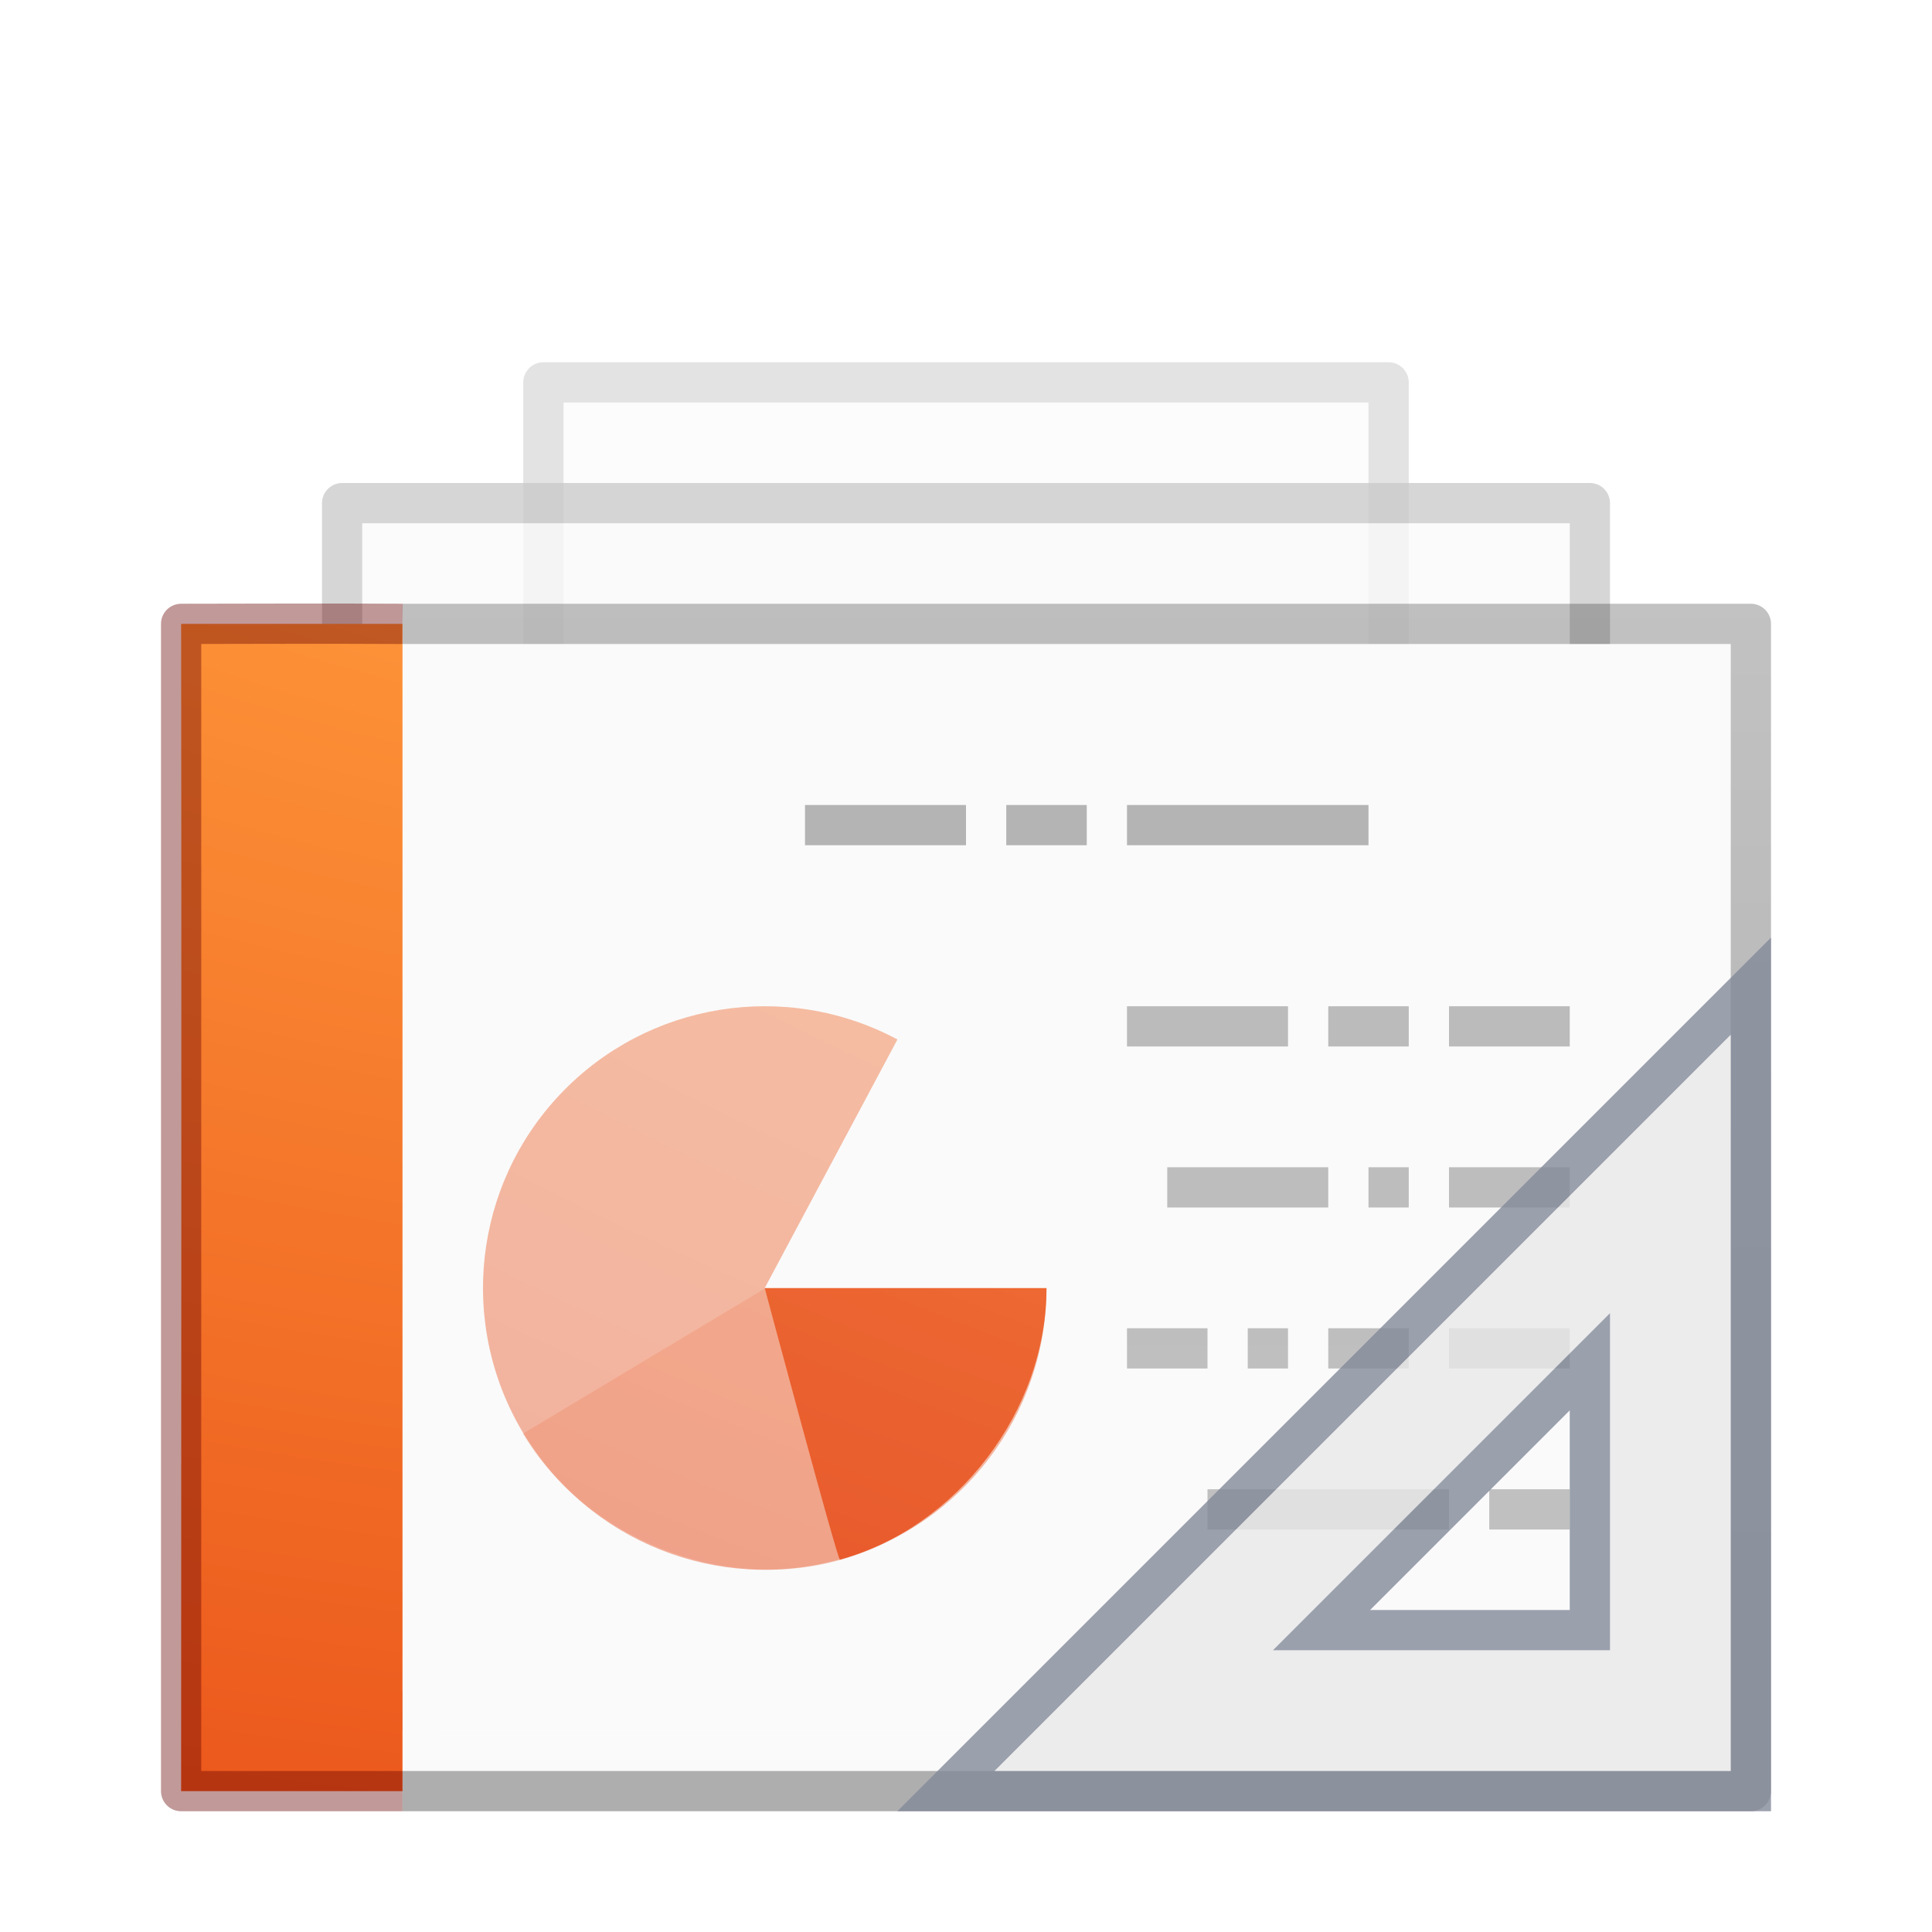
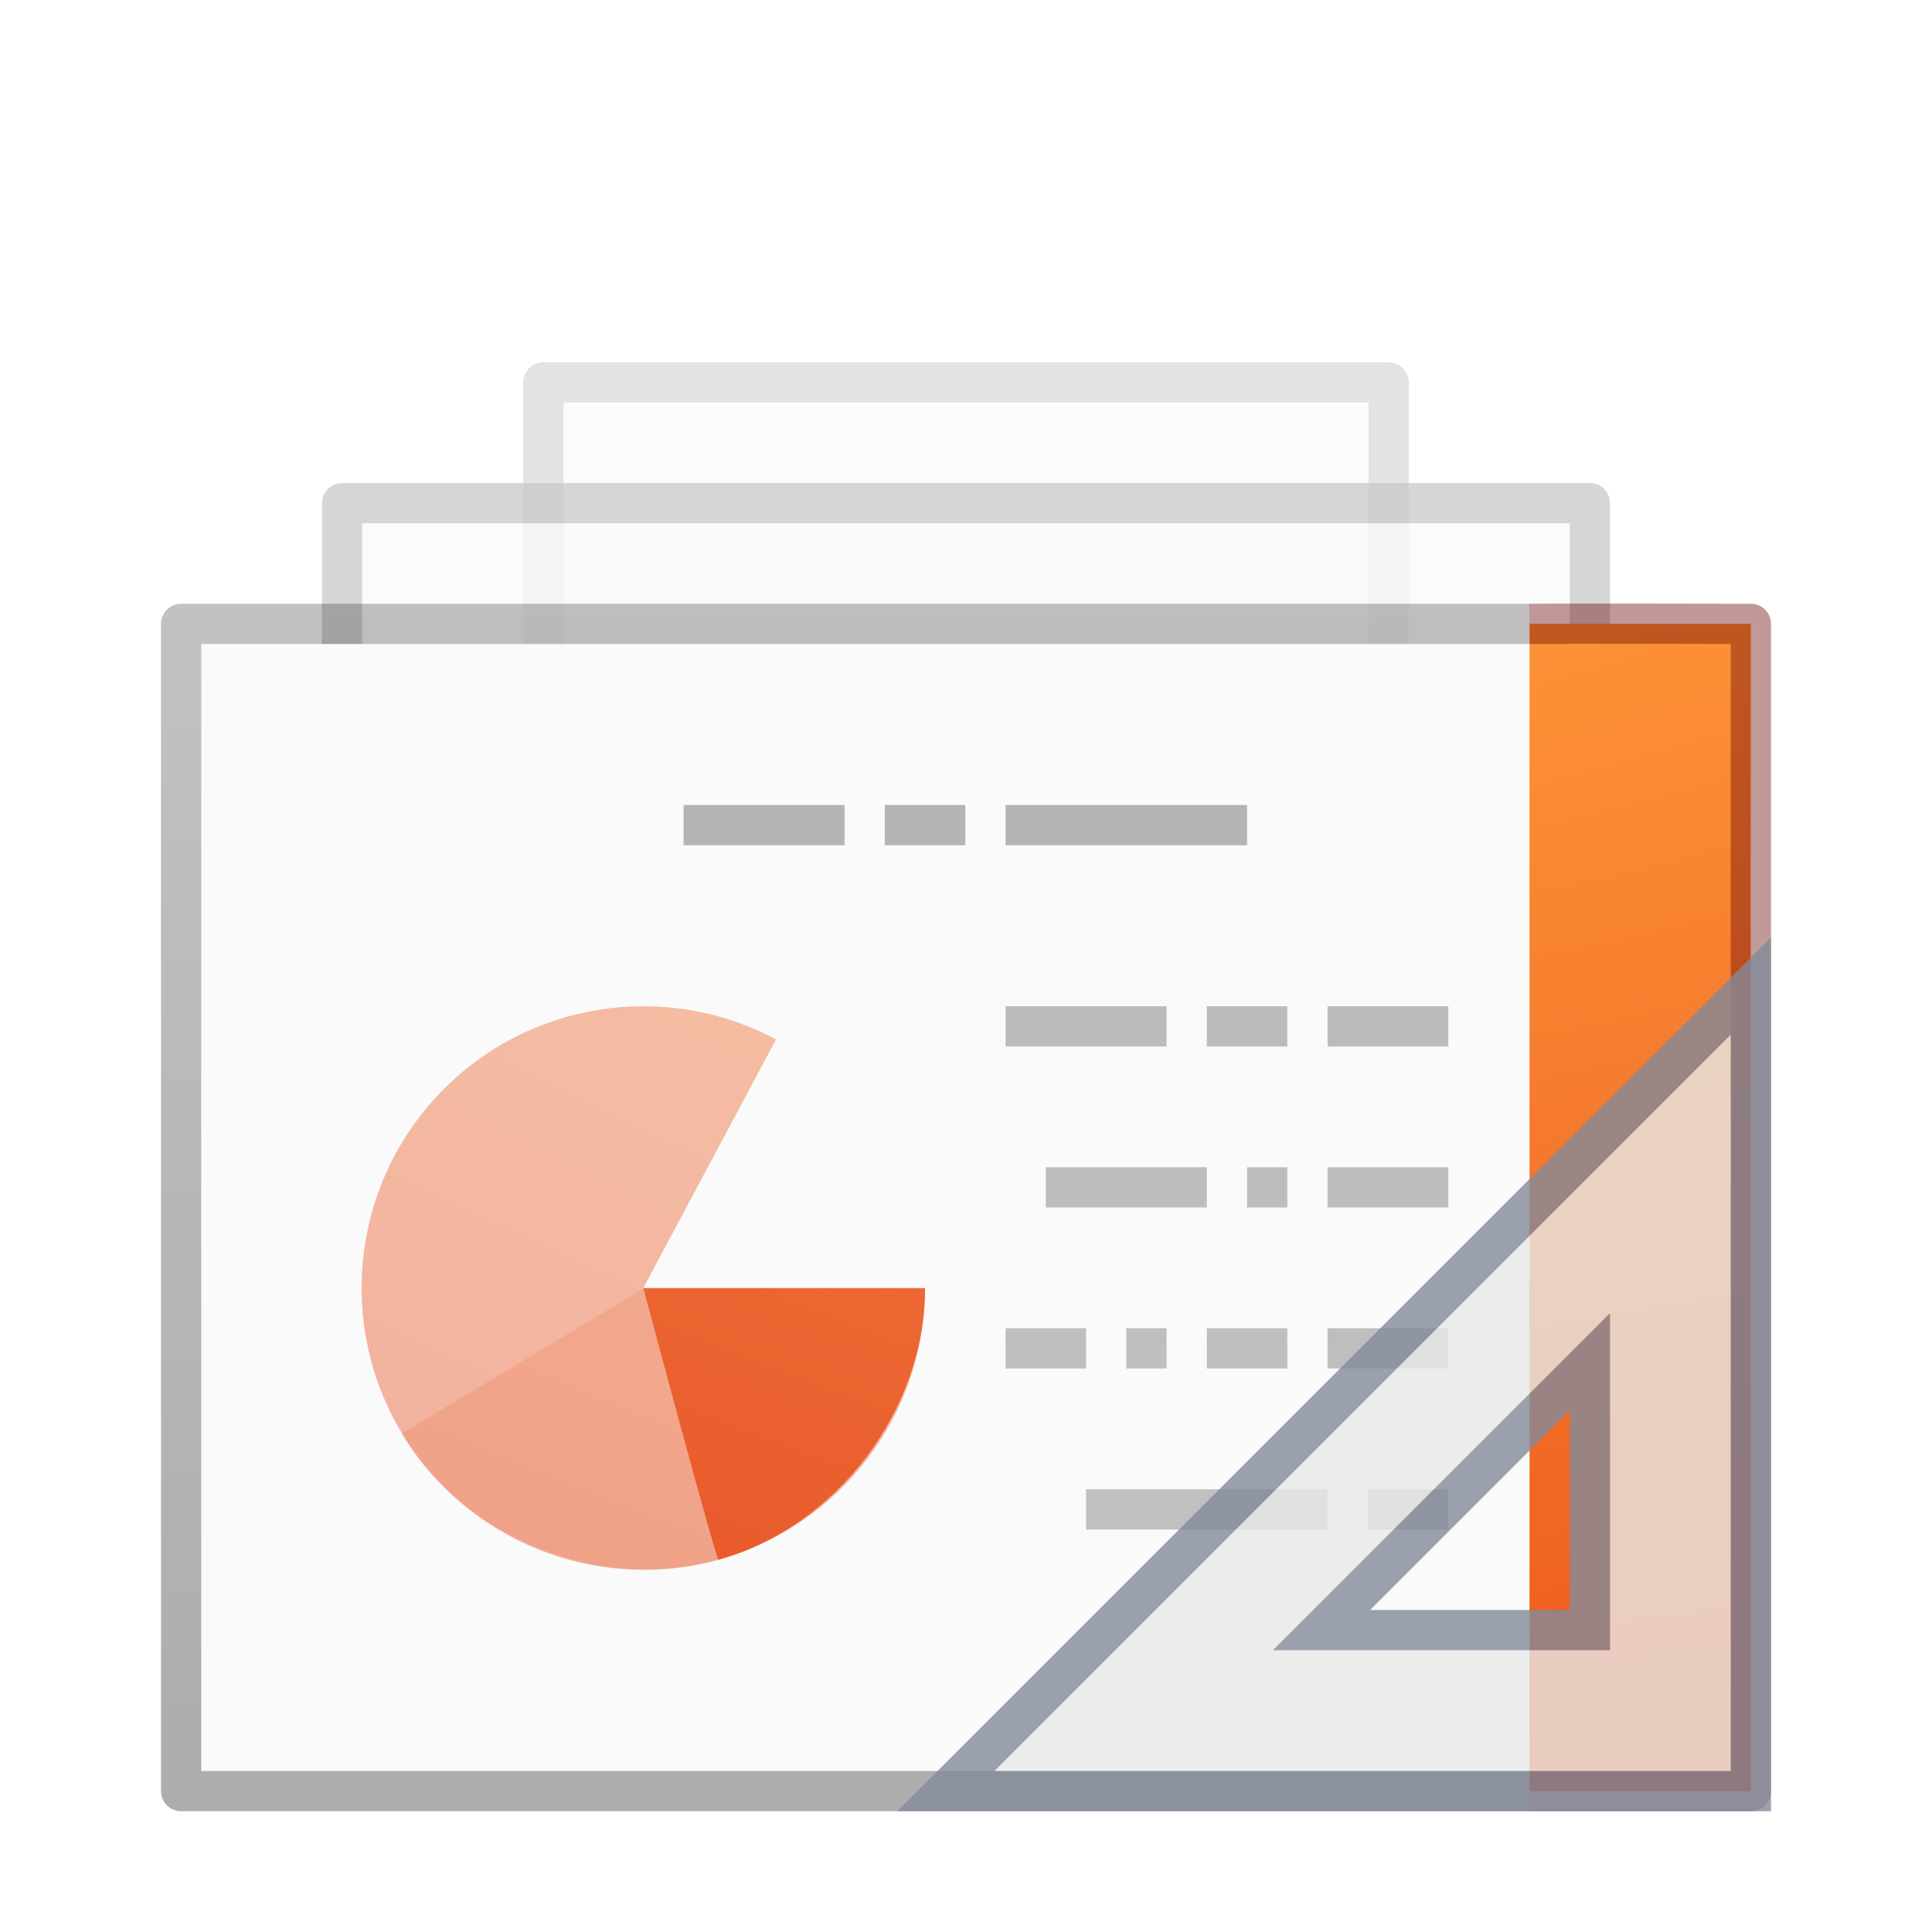
<svg xmlns="http://www.w3.org/2000/svg" xmlns:xlink="http://www.w3.org/1999/xlink" version="1.1" width="48" height="48" id="svg4954">
  <defs id="defs4956">
    <linearGradient x1="-51.786" y1="41.798" x2="-51.786" y2="17.555" id="linearGradient6319-8-6-9-3" xlink:href="#linearGradient3104-9-7-3-9-2-6-2" gradientUnits="userSpaceOnUse" gradientTransform="matrix(1.301867,0,0,1.007663,86.78683,-3.504576)" />
    <linearGradient id="linearGradient3104-9-7-3-9-2-6-2">
      <stop id="stop3106-1-5-9-3-1-7-1" style="stop-color:#aaaaaa;stop-opacity:1" offset="0" />
      <stop id="stop3108-1-5-5-7-2-4-5" style="stop-color:#c8c8c8;stop-opacity:1" offset="1" />
    </linearGradient>
    <linearGradient x1="-51.786" y1="41.798" x2="-51.786" y2="17.555" id="linearGradient6769-8" xlink:href="#linearGradient3104-9-7-3-9-6" gradientUnits="userSpaceOnUse" gradientTransform="matrix(1.083267,0,0,1.045345,76.20534,0.2357197)" />
    <linearGradient id="linearGradient3104-9-7-3-9-6">
      <stop id="stop3106-1-5-9-3-2" style="stop-color:#aaaaaa;stop-opacity:1" offset="0" />
      <stop id="stop3108-1-5-5-7-4" style="stop-color:#c8c8c8;stop-opacity:1" offset="1" />
    </linearGradient>
    <linearGradient id="linearGradient3104-5">
      <stop id="stop3106-9" style="stop-color:#aaaaaa;stop-opacity:1" offset="0" />
      <stop id="stop3108-9" style="stop-color:#c8c8c8;stop-opacity:1" offset="1" />
    </linearGradient>
-     <linearGradient x1="22.004" y1="63.218" x2="22.004" y2="25.647" id="linearGradient3091" xlink:href="#linearGradient3104-5" gradientUnits="userSpaceOnUse" gradientTransform="matrix(-1.339418,0,0,-1.98263,57.35433,107.8629)" />
-     <linearGradient y2="2.906" x2="-51.786" y1="50.786" x1="-51.786" gradientTransform="matrix(0.9320389,0,0,0.5897016,64.1155,13.20806)" gradientUnits="userSpaceOnUse" id="linearGradient4420" xlink:href="#linearGradient3104-6-6-1" />
+     <linearGradient x1="22.004" y1="63.218" x2="22.004" y2="25.647" id="linearGradient3091" xlink:href="#linearGradient3104-5" gradientUnits="userSpaceOnUse" gradientTransform="matrix(-1.339418,0,0,-1.98263,54.33733,107.8629)" />
+     <linearGradient y2="2.906" x2="-51.786" y1="50.786" x1="-51.786" gradientTransform="matrix(-0.9320389,0,0,0.5897016,-16.11554,13.20806)" gradientUnits="userSpaceOnUse" id="linearGradient4420" xlink:href="#linearGradient3104-6-6-1" />
    <linearGradient id="linearGradient3104-6-6-1">
      <stop offset="0" style="stop-color:#000000;stop-opacity:0.318" id="stop3106-3-2" />
      <stop offset="1" style="stop-color:#000000;stop-opacity:0.24" id="stop3108-9-8-3" />
    </linearGradient>
-     <radialGradient r="12.672" fy="9.957" fx="6.2" cy="9.957" cx="6.73" gradientTransform="matrix(0,7.153431,-12.55688,0,151.991,-49.88507)" gradientUnits="userSpaceOnUse" id="radialGradient4173-5-5" xlink:href="#linearGradient2867-449-88-871-390-598-476-591-434-148-57-177-8-3-3-6-4-8-8-8-2-8-9" />
+     <radialGradient r="12.672" fy="9.957" fx="6.2" cy="9.957" cx="6.73" gradientTransform="matrix(0,7.153431,12.55688,0,-103.9911,-49.88507)" gradientUnits="userSpaceOnUse" id="radialGradient4173-5-5" xlink:href="#linearGradient2867-449-88-871-390-598-476-591-434-148-57-177-8-3-3-6-4-8-8-8-2-8-9" />
    <linearGradient id="linearGradient2867-449-88-871-390-598-476-591-434-148-57-177-8-3-3-6-4-8-8-8-2-8-9">
      <stop offset="0" style="stop-color:#ffcd7d;stop-opacity:1" id="stop3750-1-0-7-6-6-1-3-9-9-0-2" />
      <stop offset="0.262" style="stop-color:#fc8f36;stop-opacity:1" id="stop3752-3-7-4-0-32-8-923-0-7-8-8" />
      <stop offset="0.705" style="stop-color:#e23a0e;stop-opacity:1" id="stop3754-1-8-5-2-7-6-7-1-8-0-9" />
      <stop offset="1" style="stop-color:#ac441f;stop-opacity:1" id="stop3756-1-6-2-6-6-1-96-6-1-1-0" />
    </linearGradient>
-     <radialGradient xlink:href="#linearGradient2867-449-88-871-390-598-476-591-434-148-57-177-8-3-3-6-4-8-8-8-2-8-9" id="radialGradient4304" gradientUnits="userSpaceOnUse" gradientTransform="matrix(0,7.153431,-12.55688,0,199.4326,-56.20181)" cx="6.73" cy="9.957" fx="6.2" fy="9.957" r="12.672" />
-     <radialGradient xlink:href="#linearGradient2867-449-88-871-390-598-476-591-434-148-57-177-8-3-3-6-4-8-8-8-2-8-9" id="radialGradient4306" gradientUnits="userSpaceOnUse" gradientTransform="matrix(0,7.153431,-12.55688,0,199.4326,-56.19768)" cx="6.73" cy="9.957" fx="6.2" fy="9.957" r="12.672" />
-     <radialGradient xlink:href="#linearGradient2867-449-88-871-390-598-476-591-434-148-57-177-8-3-3-6-4-8-8-8-2-8-9" id="radialGradient4308" gradientUnits="userSpaceOnUse" gradientTransform="matrix(0,7.153431,-12.55688,0,199.4231,-56.18157)" cx="6.73" cy="9.957" fx="6.2" fy="9.957" r="12.672" />
+     <radialGradient xlink:href="#linearGradient2867-449-88-871-390-598-476-591-434-148-57-177-8-3-3-6-4-8-8-8-2-8-9" id="radialGradient4304" gradientUnits="userSpaceOnUse" gradientTransform="matrix(0,7.153431,-12.55688,0,196.4156,-56.20181)" cx="6.73" cy="9.957" fx="6.2" fy="9.957" r="12.672" />
+     <radialGradient xlink:href="#linearGradient2867-449-88-871-390-598-476-591-434-148-57-177-8-3-3-6-4-8-8-8-2-8-9" id="radialGradient4306" gradientUnits="userSpaceOnUse" gradientTransform="matrix(0,7.153431,-12.55688,0,196.4156,-56.19768)" cx="6.73" cy="9.957" fx="6.2" fy="9.957" r="12.672" />
+     <radialGradient xlink:href="#linearGradient2867-449-88-871-390-598-476-591-434-148-57-177-8-3-3-6-4-8-8-8-2-8-9" id="radialGradient4308" gradientUnits="userSpaceOnUse" gradientTransform="matrix(0,7.153431,-12.55688,0,196.4061,-56.18157)" cx="6.73" cy="9.957" fx="6.2" fy="9.957" r="12.672" />
  </defs>
  <path style="color:#000000;display:inline;overflow:visible;visibility:visible;fill:#fafafa;fill-opacity:1;fill-rule:nonzero;stroke:url(#linearGradient6319-8-6-9-3);stroke-width:1;stroke-linecap:butt;stroke-linejoin:round;stroke-miterlimit:4;stroke-dashoffset:0;stroke-opacity:1;marker:none;enable-background:accumulate;opacity:0.5" id="rect4964-4-4" d="m 13.5,9.5 21,0 0,28 -21,0 z" />
  <path style="color:#000000;display:inline;overflow:visible;visibility:visible;fill:#fafafa;fill-opacity:1;fill-rule:nonzero;stroke:url(#linearGradient6769-8);stroke-width:1;stroke-linecap:butt;stroke-linejoin:round;stroke-miterlimit:4;stroke-dashoffset:0;stroke-opacity:1;marker:none;enable-background:accumulate;opacity:0.75" id="rect4964-4" d="M 8.5,12.5 39.5,12.5 l 0,30 -31,0 z" />
-   <g id="g6242" transform="matrix(0.9426657,0,0,1.082512,3.874447,7.712572)" style="stroke:none;fill:#fafafa;fill-opacity:1">
+   <g id="g6242" transform="matrix(-0.9426657,0,0,1.082512,44.12551,7.712572)" style="fill:#fafafa;fill-opacity:1;stroke:none">
    <rect style="color:#000000;display:inline;overflow:visible;visibility:visible;fill:#fafafa;fill-opacity:1;fill-rule:nonzero;stroke:none;stroke-width:0.896;marker:none;enable-background:accumulate" id="rect4964" y="7.656" x="6.497" height="25.866" width="35.007" />
-     <rect style="color:#000000;display:inline;overflow:visible;visibility:visible;opacity:0.6;fill:#fafafa;stroke:none;stroke-width:0.896;marker:none;enable-background:accumulate;fill-opacity:1" id="rect4964-1" y="8.514" x="7.341" height="24.083" width="33.299" />
+     <rect style="color:#000000;display:inline;overflow:visible;visibility:visible;opacity:0.6;fill:#fafafa;fill-opacity:1;stroke:none;stroke-width:0.896;marker:none;enable-background:accumulate" id="rect4964-1" y="8.514" x="7.341" height="24.083" width="33.299" />
  </g>
-   <path style="display:inline;fill:none;stroke:url(#linearGradient4420);stroke-width:1;stroke-linecap:butt;stroke-linejoin:round;stroke-miterlimit:4;stroke-dasharray:none;stroke-dashoffset:0;stroke-opacity:1" d="m 10,44.5 33.5,0 0,-29 -33.5,0" id="path4160-6-1" />
-   <path d="m 10,44.5 -5.5,0 c 0,-9.5 0.013,-20.492 0,-29 2.04,0 3.537,0 5.5,0" id="path4530" style="color:#000000;display:inline;overflow:visible;visibility:visible;fill:url(#radialGradient4173-5-5);fill-opacity:1;fill-rule:nonzero;stroke:none;stroke-width:1;marker:none;enable-background:accumulate" />
-   <path d="m 10,44.5 -5.5,0 c 0,-10.5 0,-20.306 0,-29 1.252,0 3.611,-0.012 5.5,0" id="path4530-2" style="color:#000000;display:inline;overflow:visible;visibility:visible;opacity:0.4;fill:none;stroke:#640000;stroke-width:1;stroke-linecap:butt;stroke-linejoin:round;stroke-miterlimit:4;stroke-dasharray:none;stroke-dashoffset:0;stroke-opacity:1;marker:none;enable-background:accumulate" />
-   <path d="m 39,38 0,-1 -2,0 0,1 z m -3,0 0,-1 -6,0 0,1 z m 3,-4 0,-1 -3,0 0,1 z m -4,0 0,-1 -2,0 0,1 z m -3,0 0,-1 -1,0 0,1 z m -2,0 0,-1 -2,0 0,1 z m 9,-4 0,-1 -3,0 0,1 z m -4,0 0,-1 -1,0 0,1 z m -2,0 0,-1 -4,0 0,1 z m 6,-4 0,-1 -3,0 0,1 z m -4,0 0,-1 -2,0 0,1 z m -3,0 0,-1 -4,0 0,1 z" id="path3475-4" style="color:#000000;font-style:normal;font-variant:normal;font-weight:normal;font-stretch:normal;font-size:medium;line-height:normal;font-family:Sans;-inkscape-font-specification:Sans;text-indent:0;text-align:start;text-decoration:none;text-decoration-line:none;letter-spacing:normal;word-spacing:normal;text-transform:none;direction:ltr;block-progression:tb;writing-mode:lr-tb;baseline-shift:baseline;text-anchor:start;display:inline;overflow:visible;visibility:visible;fill:url(#linearGradient3091);fill-opacity:1;stroke:none;stroke-width:1px;marker:none;enable-background:accumulate" />
-   <path d="m 34,20 0,1 -6,0 0,-1 z m -7,0 0,1 -2,0 0,-1 z m -3,0 0,1 -4,0 0,-1 z" id="path3475" style="color:#000000;font-style:normal;font-variant:normal;font-weight:normal;font-stretch:normal;font-size:medium;line-height:normal;font-family:Sans;-inkscape-font-specification:Sans;text-indent:0;text-align:start;text-decoration:none;text-decoration-line:none;letter-spacing:normal;word-spacing:normal;text-transform:none;direction:ltr;block-progression:tb;writing-mode:lr-tb;baseline-shift:baseline;text-anchor:start;display:inline;overflow:visible;visibility:visible;opacity:0.28;fill:#000000;fill-opacity:1;stroke:none;stroke-width:1px;marker:none;enable-background:accumulate" />
-   <path style="color:#000000;clip-rule:nonzero;display:inline;overflow:visible;visibility:visible;opacity:0.4;isolation:auto;mix-blend-mode:normal;color-interpolation:sRGB;color-interpolation-filters:linearRGB;solid-color:#000000;solid-opacity:1;fill:url(#radialGradient4304);fill-opacity:1;fill-rule:nonzero;stroke:none;stroke-width:1;stroke-linecap:butt;stroke-linejoin:miter;stroke-miterlimit:4;stroke-dasharray:none;stroke-dashoffset:0;stroke-opacity:1;marker:none;color-rendering:auto;image-rendering:auto;shape-rendering:auto;text-rendering:auto;enable-background:accumulate" id="path3035-2" d="m 26,32 a 7,7 0 1 1 -3.703,-6.175 l -3.297,6.175 z" />
-   <path d="m 25.991,32.02 c 1e-6,3.035 -2.207,5.936 -5.132,6.746 -2.925,0.81 -6.309,-0.544 -7.87,-3.147 -0.012,0.011 6.002,-3.599 6.002,-3.599 z" id="path3964" style="color:#000000;clip-rule:nonzero;display:inline;overflow:visible;visibility:visible;opacity:0.15;isolation:auto;mix-blend-mode:normal;color-interpolation:sRGB;color-interpolation-filters:linearRGB;solid-color:#000000;solid-opacity:1;fill:url(#radialGradient4308);fill-opacity:1;fill-rule:nonzero;stroke:none;stroke-width:1;stroke-linecap:butt;stroke-linejoin:miter;stroke-miterlimit:4;stroke-dasharray:none;stroke-dashoffset:0;stroke-opacity:1;marker:none;color-rendering:auto;image-rendering:auto;shape-rendering:auto;text-rendering:auto;enable-background:accumulate" />
-   <path d="M 26,32.004 C 26,35.039 23.793,37.941 20.868,38.75 20.8,38.738 19,32.004 19,32.004 Z" id="path3962" style="color:#000000;clip-rule:nonzero;display:inline;overflow:visible;visibility:visible;opacity:0.8;isolation:auto;mix-blend-mode:normal;color-interpolation:sRGB;color-interpolation-filters:linearRGB;solid-color:#000000;solid-opacity:1;fill:url(#radialGradient4306);fill-opacity:1;fill-rule:nonzero;stroke:none;stroke-width:1;stroke-linecap:butt;stroke-linejoin:miter;stroke-miterlimit:4;stroke-dasharray:none;stroke-dashoffset:0;stroke-opacity:1;marker:none;color-rendering:auto;image-rendering:auto;shape-rendering:auto;text-rendering:auto;enable-background:accumulate" />
+   <path style="display:inline;fill:none;stroke:url(#linearGradient4420);stroke-width:1;stroke-linecap:butt;stroke-linejoin:round;stroke-miterlimit:4;stroke-dasharray:none;stroke-dashoffset:0;stroke-opacity:1" d="M 38,44.5 H 4.5 V 15.5 H 38" id="path4160-6-1" />
+   <path d="m 38,44.5 h 5.5 c 0,-9.5 -0.013,-20.492 0,-29 -2.04,0 -3.537,0 -5.5,0" id="path4530" style="color:#000000;display:inline;overflow:visible;visibility:visible;fill:url(#radialGradient4173-5-5);fill-opacity:1;fill-rule:nonzero;stroke:none;stroke-width:1;marker:none;enable-background:accumulate" />
+   <path d="m 38,44.5 h 5.5 c 0,-10.5 0,-20.306 0,-29 -1.252,0 -3.611,-0.012 -5.5,0" id="path4530-2" style="color:#000000;display:inline;overflow:visible;visibility:visible;opacity:0.4;fill:none;stroke:#640000;stroke-width:1;stroke-linecap:butt;stroke-linejoin:round;stroke-miterlimit:4;stroke-dasharray:none;stroke-dashoffset:0;stroke-opacity:1;marker:none;enable-background:accumulate" />
+   <path d="m 35.983,38 v -1 h -2 v 1 z m -3,0 v -1 h -6 v 1 z m 3,-4 v -1 h -3 v 1 z m -4,0 v -1 h -2 v 1 z m -3,0 v -1 h -1 v 1 z m -2,0 v -1 h -2 v 1 z m 9,-4 v -1 h -3 v 1 z m -4,0 v -1 h -1 v 1 z m -2,0 v -1 h -4 v 1 z m 6,-4 v -1 h -3 v 1 z m -4,0 v -1 h -2 v 1 z m -3,0 v -1 h -4 v 1 z" id="path3475-4" style="color:#000000;font-style:normal;font-variant:normal;font-weight:normal;font-stretch:normal;font-size:medium;line-height:normal;font-family:Sans;-inkscape-font-specification:Sans;text-indent:0;text-align:start;text-decoration:none;text-decoration-line:none;letter-spacing:normal;word-spacing:normal;text-transform:none;writing-mode:lr-tb;direction:ltr;baseline-shift:baseline;text-anchor:start;display:inline;overflow:visible;visibility:visible;fill:url(#linearGradient3091);fill-opacity:1;stroke:none;stroke-width:1px;marker:none;enable-background:accumulate" />
+   <path d="m 30.983,20 v 1 h -6 v -1 z m -7,0 v 1 h -2 v -1 z m -3,0 v 1 h -4 v -1 z" id="path3475" style="color:#000000;font-style:normal;font-variant:normal;font-weight:normal;font-stretch:normal;font-size:medium;line-height:normal;font-family:Sans;-inkscape-font-specification:Sans;text-indent:0;text-align:start;text-decoration:none;text-decoration-line:none;letter-spacing:normal;word-spacing:normal;text-transform:none;writing-mode:lr-tb;direction:ltr;baseline-shift:baseline;text-anchor:start;display:inline;overflow:visible;visibility:visible;opacity:0.28;fill:#000000;fill-opacity:1;stroke:none;stroke-width:1px;marker:none;enable-background:accumulate" />
+   <path style="color:#000000;clip-rule:nonzero;display:inline;overflow:visible;visibility:visible;opacity:0.4;isolation:auto;mix-blend-mode:normal;color-interpolation:sRGB;color-interpolation-filters:linearRGB;solid-color:#000000;solid-opacity:1;fill:url(#radialGradient4304);fill-opacity:1;fill-rule:nonzero;stroke:none;stroke-width:1;stroke-linecap:butt;stroke-linejoin:miter;stroke-miterlimit:4;stroke-dasharray:none;stroke-dashoffset:0;stroke-opacity:1;marker:none;color-rendering:auto;image-rendering:auto;shape-rendering:auto;text-rendering:auto;enable-background:accumulate" id="path3035-2" d="m 22.983,32 a 7,7 0 1 1 -3.703,-6.175 l -3.297,6.175 z" />
+   <path d="m 22.974,32.02 c 1e-6,3.035 -2.207,5.936 -5.132,6.746 -2.925,0.81 -6.309,-0.544 -7.87,-3.147 -0.012,0.011 6.002,-3.599 6.002,-3.599 z" id="path3964" style="color:#000000;clip-rule:nonzero;display:inline;overflow:visible;visibility:visible;opacity:0.15;isolation:auto;mix-blend-mode:normal;color-interpolation:sRGB;color-interpolation-filters:linearRGB;solid-color:#000000;solid-opacity:1;fill:url(#radialGradient4308);fill-opacity:1;fill-rule:nonzero;stroke:none;stroke-width:1;stroke-linecap:butt;stroke-linejoin:miter;stroke-miterlimit:4;stroke-dasharray:none;stroke-dashoffset:0;stroke-opacity:1;marker:none;color-rendering:auto;image-rendering:auto;shape-rendering:auto;text-rendering:auto;enable-background:accumulate" />
+   <path d="m 22.983,32.004 c 1e-6,3.035 -2.207,5.936 -5.132,6.746 C 17.783,38.738 15.983,32.004 15.983,32.004 Z" id="path3962" style="color:#000000;clip-rule:nonzero;display:inline;overflow:visible;visibility:visible;opacity:0.8;isolation:auto;mix-blend-mode:normal;color-interpolation:sRGB;color-interpolation-filters:linearRGB;solid-color:#000000;solid-opacity:1;fill:url(#radialGradient4306);fill-opacity:1;fill-rule:nonzero;stroke:none;stroke-width:1;stroke-linecap:butt;stroke-linejoin:miter;stroke-miterlimit:4;stroke-dasharray:none;stroke-dashoffset:0;stroke-opacity:1;marker:none;color-rendering:auto;image-rendering:auto;shape-rendering:auto;text-rendering:auto;enable-background:accumulate" />
  <path style="opacity:0.8;fill:#e9e9e9;fill-opacity:1;fill-rule:evenodd;stroke:#83899a;stroke-width:1;stroke-linecap:butt;stroke-linejoin:miter;stroke-miterlimit:4;stroke-dasharray:none;stroke-opacity:1" id="path3410" d="m 23.5,44.5 20,-20 0,20 z m 9.333,-4 6.667,0 0,-6.667 z" />
</svg>
